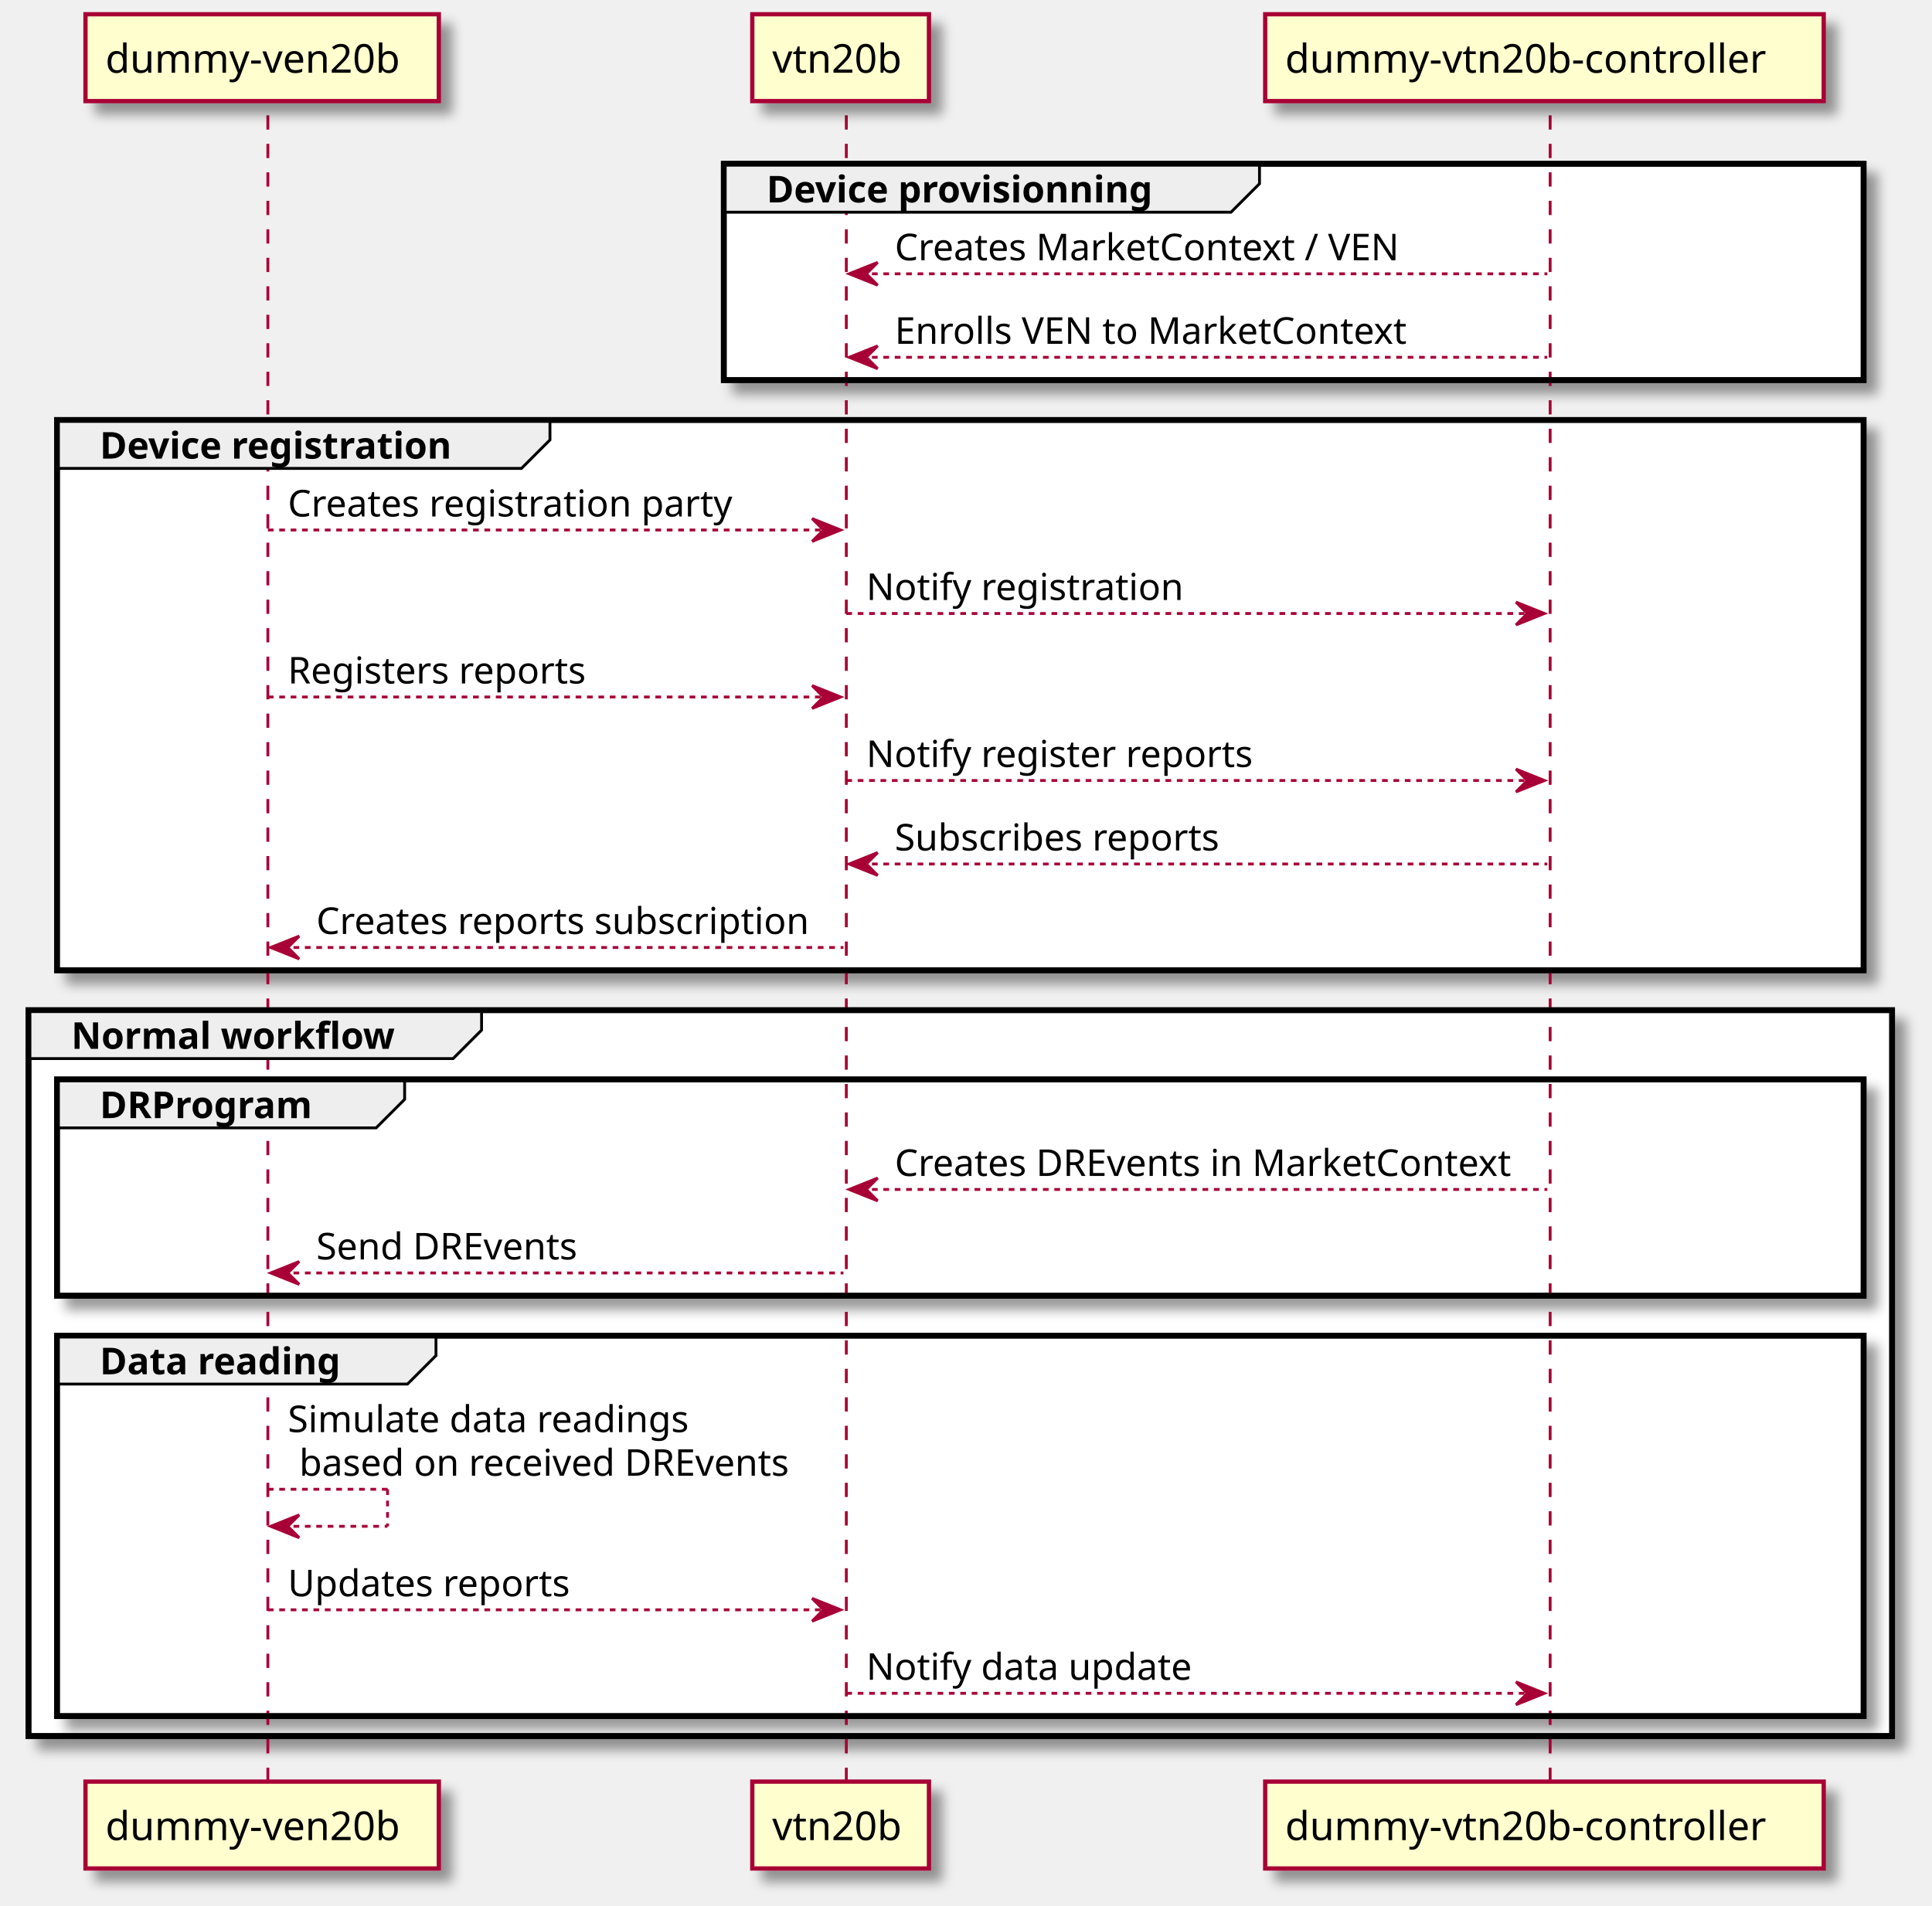
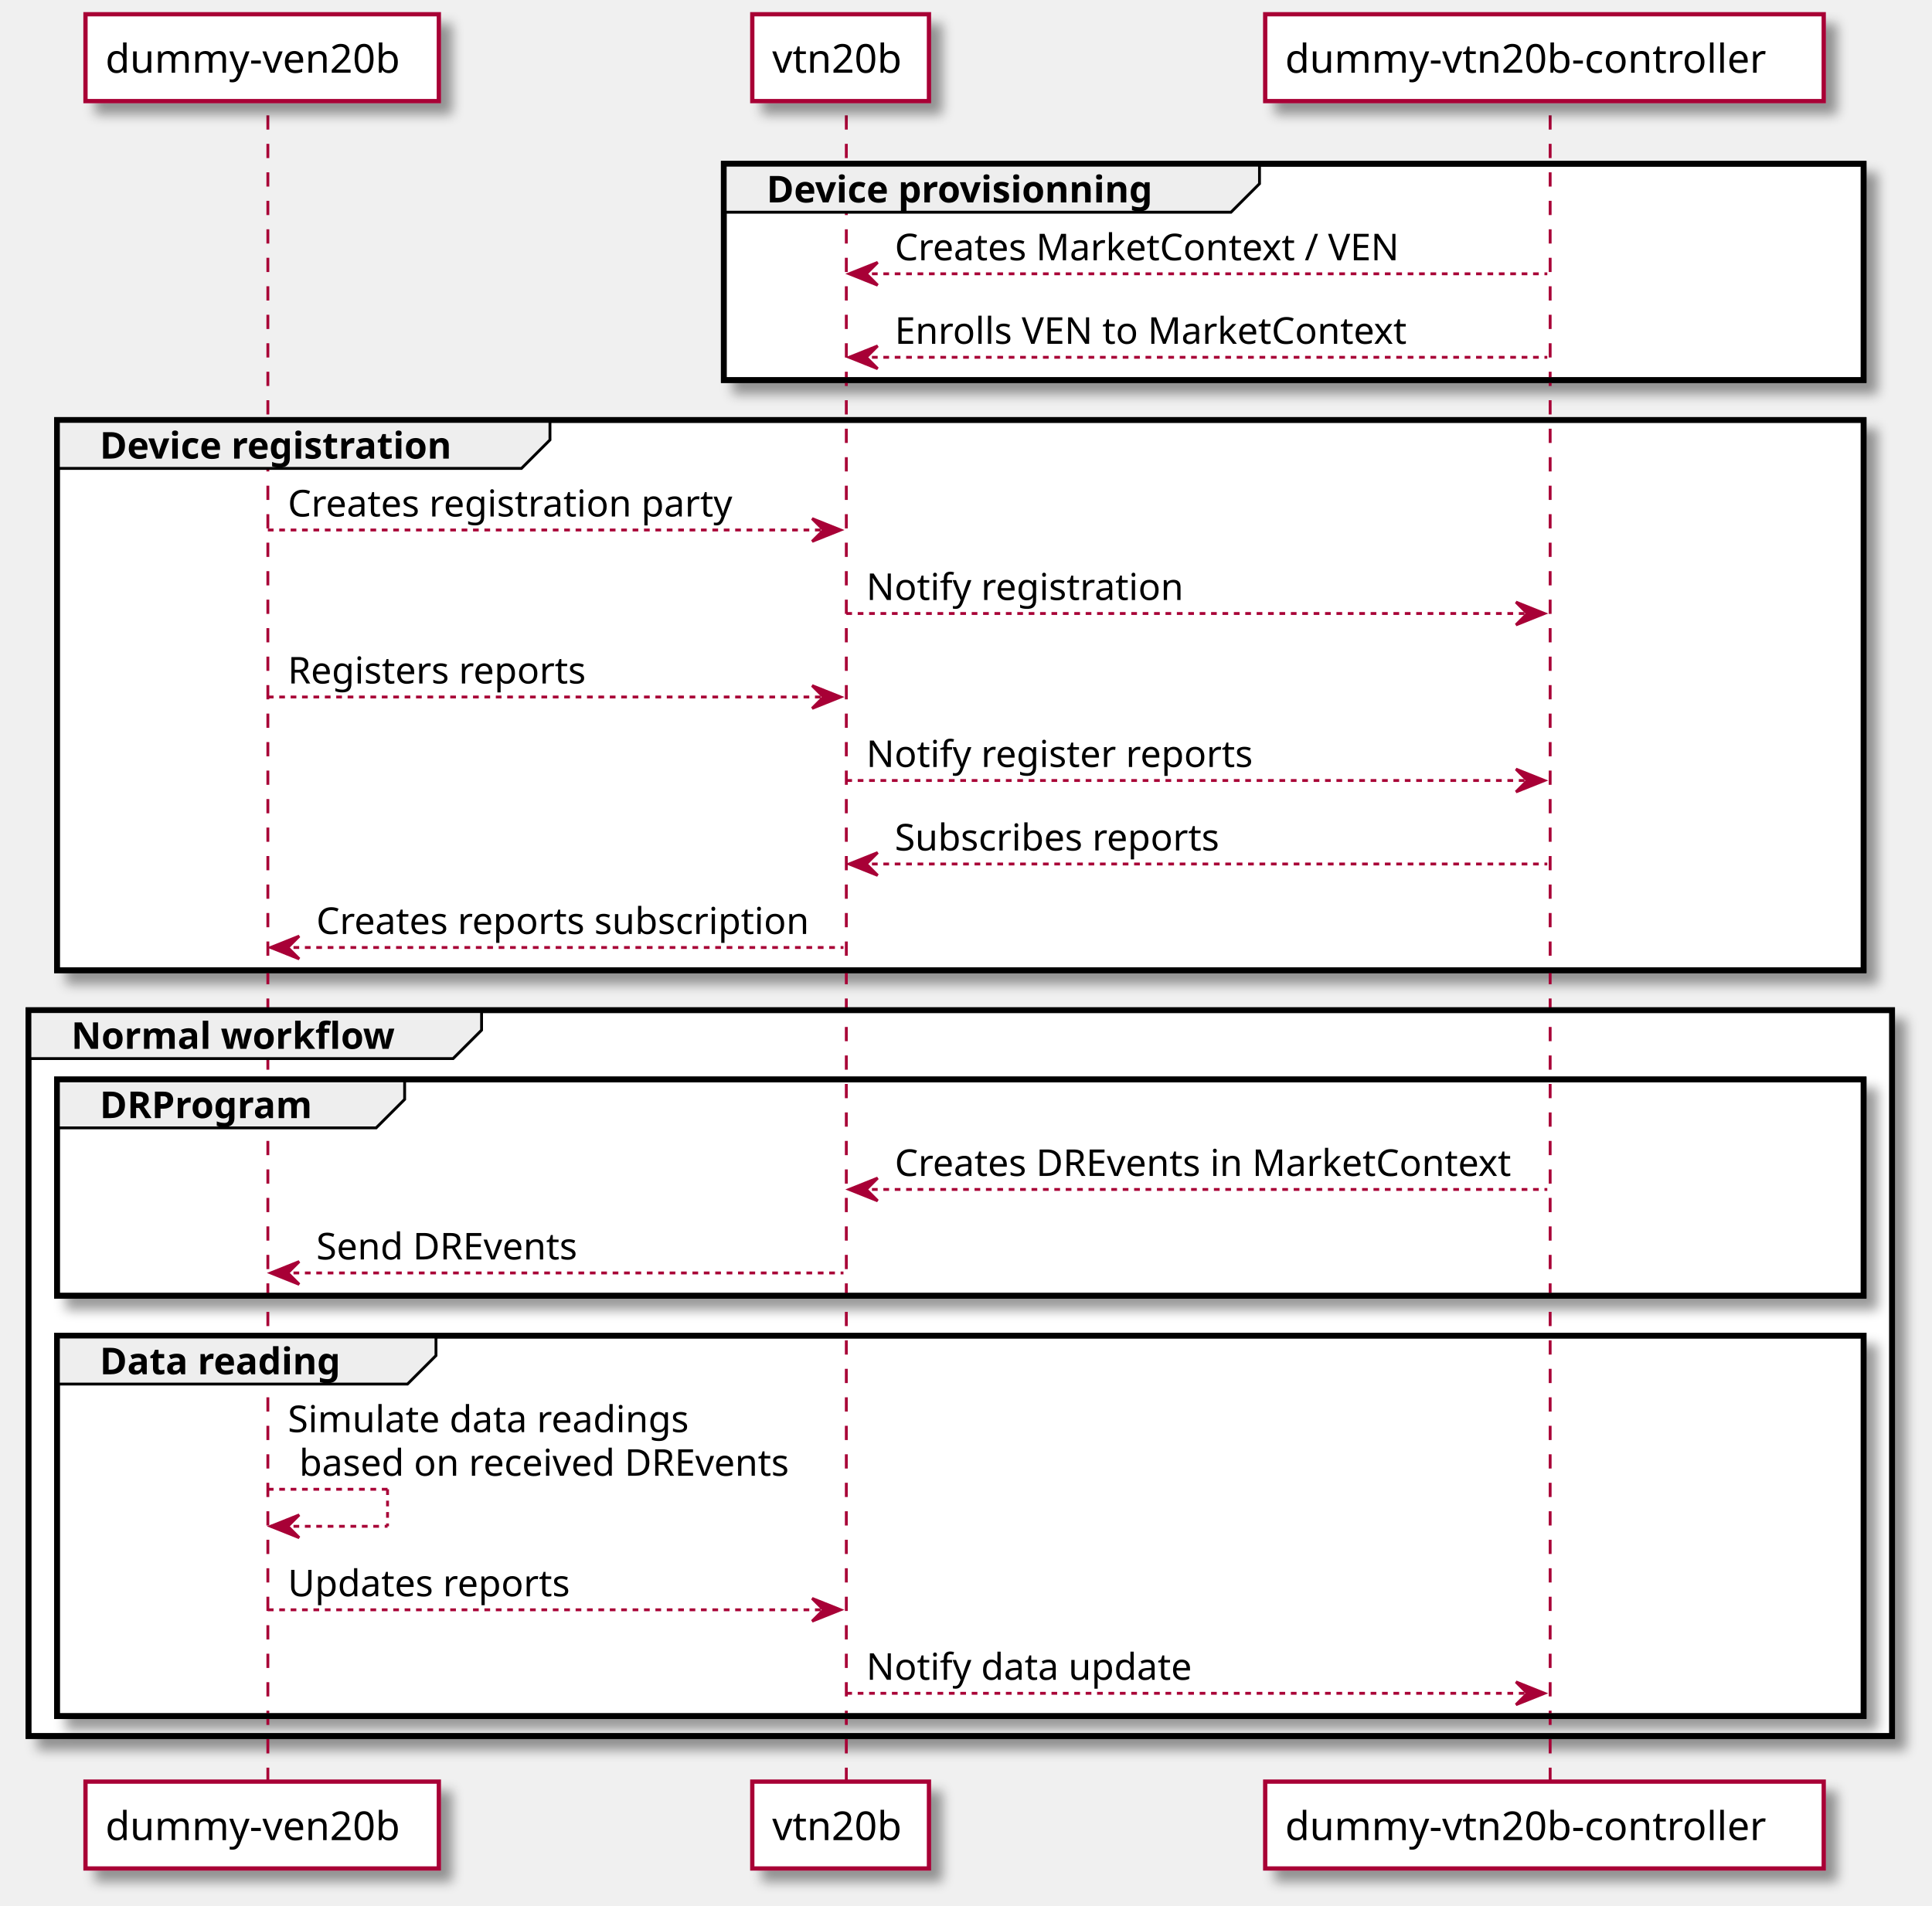
<svg xmlns="http://www.w3.org/2000/svg" contentScriptType="application/ecmascript" contentStyleType="text/css" height="669px" preserveAspectRatio="none" style="width:678px;height:669px;" version="1.1" viewBox="0 0 678 669" width="678px" zoomAndPan="magnify">
  <defs>
-     <filter height="300%" id="fnaatn3ylt2ar" width="300%" x="-1" y="-1">
+     <filter height="300%" id="f1c91762hit5y4" width="300%" x="-1" y="-1">
      <feGaussianBlur result="blurOut" stdDeviation="2.0" />
      <feColorMatrix in="blurOut" result="blurOut2" type="matrix" values="0 0 0 0 0 0 0 0 0 0 0 0 0 0 0 0 0 0 .4 0" />
      <feOffset dx="4.0" dy="4.0" in="blurOut2" result="blurOut3" />
      <feBlend in="SourceGraphic" in2="blurOut3" mode="normal" />
    </filter>
  </defs>
  <g>
-     <rect fill="#FFFFFF" filter="url(#fnaatn3ylt2ar)" height="75.932" style="stroke: #000000; stroke-width: 2.0;" width="400" x="254" y="57.488" />
-     <rect fill="#FFFFFF" filter="url(#fnaatn3ylt2ar)" height="193.174" style="stroke: #000000; stroke-width: 2.0;" width="634" x="20" y="147.42" />
-     <rect fill="#FFFFFF" filter="url(#fnaatn3ylt2ar)" height="254.795" style="stroke: #000000; stroke-width: 2.0;" width="654" x="10" y="354.594" />
-     <rect fill="#FFFFFF" filter="url(#fnaatn3ylt2ar)" height="75.932" style="stroke: #000000; stroke-width: 2.0;" width="634" x="20" y="378.904" />
-     <rect fill="#FFFFFF" filter="url(#fnaatn3ylt2ar)" height="133.553" style="stroke: #000000; stroke-width: 2.0;" width="634" x="20" y="468.836" />
+     <rect fill="#FFFFFF" filter="url(#f1c91762hit5y4)" height="75.932" style="stroke: #000000; stroke-width: 2.0;" width="400" x="254" y="57.488" />
+     <rect fill="#FFFFFF" filter="url(#f1c91762hit5y4)" height="193.174" style="stroke: #000000; stroke-width: 2.0;" width="634" x="20" y="147.42" />
+     <rect fill="#FFFFFF" filter="url(#f1c91762hit5y4)" height="254.795" style="stroke: #000000; stroke-width: 2.0;" width="654" x="10" y="354.594" />
+     <rect fill="#FFFFFF" filter="url(#f1c91762hit5y4)" height="75.932" style="stroke: #000000; stroke-width: 2.0;" width="634" x="20" y="378.904" />
+     <rect fill="#FFFFFF" filter="url(#f1c91762hit5y4)" height="133.553" style="stroke: #000000; stroke-width: 2.0;" width="634" x="20" y="468.836" />
    <line style="stroke: #A80036; stroke-width: 1.0; stroke-dasharray: 5.0,5.0;" x1="94" x2="94" y1="40.488" y2="626.389" />
    <line style="stroke: #A80036; stroke-width: 1.0; stroke-dasharray: 5.0,5.0;" x1="297" x2="297" y1="40.488" y2="626.389" />
    <line style="stroke: #A80036; stroke-width: 1.0; stroke-dasharray: 5.0,5.0;" x1="544" x2="544" y1="40.488" y2="626.389" />
-     <rect fill="#FEFECE" filter="url(#fnaatn3ylt2ar)" height="30.488" style="stroke: #A80036; stroke-width: 1.5;" width="124" x="30" y="5" />
+     <rect fill="#FFFFFF" filter="url(#f1c91762hit5y4)" height="30.488" style="stroke: #A80036; stroke-width: 1.5;" width="124" x="30" y="5" />
    <text fill="#000000" font-family="sans-serif" font-size="14" lengthAdjust="spacingAndGlyphs" textLength="110" x="37" y="25.535">dummy-ven20b</text>
-     <rect fill="#FEFECE" filter="url(#fnaatn3ylt2ar)" height="30.488" style="stroke: #A80036; stroke-width: 1.5;" width="124" x="30" y="625.389" />
+     <rect fill="#FFFFFF" filter="url(#f1c91762hit5y4)" height="30.488" style="stroke: #A80036; stroke-width: 1.5;" width="124" x="30" y="625.389" />
    <text fill="#000000" font-family="sans-serif" font-size="14" lengthAdjust="spacingAndGlyphs" textLength="110" x="37" y="645.924">dummy-ven20b</text>
-     <rect fill="#FEFECE" filter="url(#fnaatn3ylt2ar)" height="30.488" style="stroke: #A80036; stroke-width: 1.5;" width="62" x="264" y="5" />
+     <rect fill="#FFFFFF" filter="url(#f1c91762hit5y4)" height="30.488" style="stroke: #A80036; stroke-width: 1.5;" width="62" x="264" y="5" />
    <text fill="#000000" font-family="sans-serif" font-size="14" lengthAdjust="spacingAndGlyphs" textLength="48" x="271" y="25.535">vtn20b</text>
-     <rect fill="#FEFECE" filter="url(#fnaatn3ylt2ar)" height="30.488" style="stroke: #A80036; stroke-width: 1.5;" width="62" x="264" y="625.389" />
+     <rect fill="#FFFFFF" filter="url(#f1c91762hit5y4)" height="30.488" style="stroke: #A80036; stroke-width: 1.5;" width="62" x="264" y="625.389" />
    <text fill="#000000" font-family="sans-serif" font-size="14" lengthAdjust="spacingAndGlyphs" textLength="48" x="271" y="645.924">vtn20b</text>
-     <rect fill="#FEFECE" filter="url(#fnaatn3ylt2ar)" height="30.488" style="stroke: #A80036; stroke-width: 1.5;" width="196" x="444" y="5" />
+     <rect fill="#FFFFFF" filter="url(#f1c91762hit5y4)" height="30.488" style="stroke: #A80036; stroke-width: 1.5;" width="196" x="444" y="5" />
    <text fill="#000000" font-family="sans-serif" font-size="14" lengthAdjust="spacingAndGlyphs" textLength="182" x="451" y="25.535">dummy-vtn20b-controller</text>
-     <rect fill="#FEFECE" filter="url(#fnaatn3ylt2ar)" height="30.488" style="stroke: #A80036; stroke-width: 1.5;" width="196" x="444" y="625.389" />
+     <rect fill="#FFFFFF" filter="url(#f1c91762hit5y4)" height="30.488" style="stroke: #A80036; stroke-width: 1.5;" width="196" x="444" y="625.389" />
    <text fill="#000000" font-family="sans-serif" font-size="14" lengthAdjust="spacingAndGlyphs" textLength="182" x="451" y="645.924">dummy-vtn20b-controller</text>
    <path d="M254,57.488 L442,57.488 L442,64.488 L432,74.488 L254,74.488 L254,57.488 " fill="#EEEEEE" style="stroke: #000000; stroke-width: 1.0;" />
    <rect fill="none" height="75.932" style="stroke: #000000; stroke-width: 2.0;" width="400" x="254" y="57.488" />
    <text fill="#000000" font-family="sans-serif" font-size="13" font-weight="bold" lengthAdjust="spacingAndGlyphs" textLength="143" x="269" y="71.057">Device provisionning</text>
    <polygon fill="#A80036" points="308,92.109,298,96.109,308,100.109,304,96.109" style="stroke: #A80036; stroke-width: 1.0;" />
    <line style="stroke: #A80036; stroke-width: 1.0; stroke-dasharray: 2.0,2.0;" x1="302" x2="543" y1="96.109" y2="96.109" />
    <text fill="#000000" font-family="sans-serif" font-size="13" lengthAdjust="spacingAndGlyphs" textLength="184" x="314" y="91.367">Creates MarketContext / VEN</text>
    <polygon fill="#A80036" points="308,121.42,298,125.42,308,129.42,304,125.42" style="stroke: #A80036; stroke-width: 1.0;" />
    <line style="stroke: #A80036; stroke-width: 1.0; stroke-dasharray: 2.0,2.0;" x1="302" x2="543" y1="125.42" y2="125.42" />
    <text fill="#000000" font-family="sans-serif" font-size="13" lengthAdjust="spacingAndGlyphs" textLength="186" x="314" y="120.678">Enrolls VEN to MarketContext</text>
    <path d="M20,147.42 L193,147.42 L193,154.42 L183,164.42 L20,164.42 L20,147.42 " fill="#EEEEEE" style="stroke: #000000; stroke-width: 1.0;" />
    <rect fill="none" height="193.174" style="stroke: #000000; stroke-width: 2.0;" width="634" x="20" y="147.42" />
    <text fill="#000000" font-family="sans-serif" font-size="13" font-weight="bold" lengthAdjust="spacingAndGlyphs" textLength="128" x="35" y="160.988">Device registration</text>
    <polygon fill="#A80036" points="285,182.041,295,186.041,285,190.041,289,186.041" style="stroke: #A80036; stroke-width: 1.0;" />
    <line style="stroke: #A80036; stroke-width: 1.0; stroke-dasharray: 2.0,2.0;" x1="94" x2="291" y1="186.041" y2="186.041" />
    <text fill="#000000" font-family="sans-serif" font-size="13" lengthAdjust="spacingAndGlyphs" textLength="160" x="101" y="181.299">Creates registration party</text>
    <polygon fill="#A80036" points="532,211.352,542,215.352,532,219.352,536,215.352" style="stroke: #A80036; stroke-width: 1.0;" />
    <line style="stroke: #A80036; stroke-width: 1.0; stroke-dasharray: 2.0,2.0;" x1="297" x2="538" y1="215.352" y2="215.352" />
    <text fill="#000000" font-family="sans-serif" font-size="13" lengthAdjust="spacingAndGlyphs" textLength="116" x="304" y="210.609">Notify registration</text>
    <polygon fill="#A80036" points="285,240.662,295,244.662,285,248.662,289,244.662" style="stroke: #A80036; stroke-width: 1.0;" />
    <line style="stroke: #A80036; stroke-width: 1.0; stroke-dasharray: 2.0,2.0;" x1="94" x2="291" y1="244.662" y2="244.662" />
    <text fill="#000000" font-family="sans-serif" font-size="13" lengthAdjust="spacingAndGlyphs" textLength="107" x="101" y="239.92">Registers reports</text>
    <polygon fill="#A80036" points="532,269.973,542,273.973,532,277.973,536,273.973" style="stroke: #A80036; stroke-width: 1.0;" />
    <line style="stroke: #A80036; stroke-width: 1.0; stroke-dasharray: 2.0,2.0;" x1="297" x2="538" y1="273.973" y2="273.973" />
    <text fill="#000000" font-family="sans-serif" font-size="13" lengthAdjust="spacingAndGlyphs" textLength="140" x="304" y="269.231">Notify register reports</text>
    <polygon fill="#A80036" points="308,299.283,298,303.283,308,307.283,304,303.283" style="stroke: #A80036; stroke-width: 1.0;" />
    <line style="stroke: #A80036; stroke-width: 1.0; stroke-dasharray: 2.0,2.0;" x1="302" x2="543" y1="303.283" y2="303.283" />
    <text fill="#000000" font-family="sans-serif" font-size="13" lengthAdjust="spacingAndGlyphs" textLength="117" x="314" y="298.541">Subscribes reports</text>
    <polygon fill="#A80036" points="105,328.594,95,332.594,105,336.594,101,332.594" style="stroke: #A80036; stroke-width: 1.0;" />
    <line style="stroke: #A80036; stroke-width: 1.0; stroke-dasharray: 2.0,2.0;" x1="99" x2="296" y1="332.594" y2="332.594" />
    <text fill="#000000" font-family="sans-serif" font-size="13" lengthAdjust="spacingAndGlyphs" textLength="179" x="111" y="327.852">Creates reports subscription</text>
    <path d="M10,354.594 L169,354.594 L169,361.594 L159,371.594 L10,371.594 L10,354.594 " fill="#EEEEEE" style="stroke: #000000; stroke-width: 1.0;" />
    <rect fill="none" height="254.795" style="stroke: #000000; stroke-width: 2.0;" width="654" x="10" y="354.594" />
    <text fill="#000000" font-family="sans-serif" font-size="13" font-weight="bold" lengthAdjust="spacingAndGlyphs" textLength="114" x="25" y="368.162">Normal workflow</text>
    <path d="M20,378.904 L142,378.904 L142,385.904 L132,395.904 L20,395.904 L20,378.904 " fill="#EEEEEE" style="stroke: #000000; stroke-width: 1.0;" />
    <rect fill="none" height="75.932" style="stroke: #000000; stroke-width: 2.0;" width="634" x="20" y="378.904" />
    <text fill="#000000" font-family="sans-serif" font-size="13" font-weight="bold" lengthAdjust="spacingAndGlyphs" textLength="77" x="35" y="392.473">DRProgram</text>
    <polygon fill="#A80036" points="308,413.525,298,417.525,308,421.525,304,417.525" style="stroke: #A80036; stroke-width: 1.0;" />
    <line style="stroke: #A80036; stroke-width: 1.0; stroke-dasharray: 2.0,2.0;" x1="302" x2="543" y1="417.525" y2="417.525" />
    <text fill="#000000" font-family="sans-serif" font-size="13" lengthAdjust="spacingAndGlyphs" textLength="223" x="314" y="412.783">Creates DREvents in MarketContext</text>
    <polygon fill="#A80036" points="105,442.836,95,446.836,105,450.836,101,446.836" style="stroke: #A80036; stroke-width: 1.0;" />
    <line style="stroke: #A80036; stroke-width: 1.0; stroke-dasharray: 2.0,2.0;" x1="99" x2="296" y1="446.836" y2="446.836" />
    <text fill="#000000" font-family="sans-serif" font-size="13" lengthAdjust="spacingAndGlyphs" textLength="93" x="111" y="442.094">Send DREvents</text>
    <path d="M20,468.836 L153,468.836 L153,475.836 L143,485.836 L20,485.836 L20,468.836 " fill="#EEEEEE" style="stroke: #000000; stroke-width: 1.0;" />
    <rect fill="none" height="133.553" style="stroke: #000000; stroke-width: 2.0;" width="634" x="20" y="468.836" />
    <text fill="#000000" font-family="sans-serif" font-size="13" font-weight="bold" lengthAdjust="spacingAndGlyphs" textLength="88" x="35" y="482.404">Data reading</text>
    <line style="stroke: #A80036; stroke-width: 1.0; stroke-dasharray: 2.0,2.0;" x1="94" x2="136" y1="522.768" y2="522.768" />
    <line style="stroke: #A80036; stroke-width: 1.0; stroke-dasharray: 2.0,2.0;" x1="136" x2="136" y1="522.768" y2="535.768" />
    <line style="stroke: #A80036; stroke-width: 1.0; stroke-dasharray: 2.0,2.0;" x1="95" x2="136" y1="535.768" y2="535.768" />
    <polygon fill="#A80036" points="105,531.768,95,535.768,105,539.768,101,535.768" style="stroke: #A80036; stroke-width: 1.0;" />
    <text fill="#000000" font-family="sans-serif" font-size="13" lengthAdjust="spacingAndGlyphs" textLength="143" x="101" y="502.715">Simulate data readings</text>
    <text fill="#000000" font-family="sans-serif" font-size="13" lengthAdjust="spacingAndGlyphs" textLength="176" x="105" y="518.025">based on received DREvents</text>
    <polygon fill="#A80036" points="285,561.078,295,565.078,285,569.078,289,565.078" style="stroke: #A80036; stroke-width: 1.0;" />
    <line style="stroke: #A80036; stroke-width: 1.0; stroke-dasharray: 2.0,2.0;" x1="94" x2="291" y1="565.078" y2="565.078" />
    <text fill="#000000" font-family="sans-serif" font-size="13" lengthAdjust="spacingAndGlyphs" textLength="100" x="101" y="560.336">Updates reports</text>
    <polygon fill="#A80036" points="532,590.389,542,594.389,532,598.389,536,594.389" style="stroke: #A80036; stroke-width: 1.0;" />
    <line style="stroke: #A80036; stroke-width: 1.0; stroke-dasharray: 2.0,2.0;" x1="297" x2="538" y1="594.389" y2="594.389" />
    <text fill="#000000" font-family="sans-serif" font-size="13" lengthAdjust="spacingAndGlyphs" textLength="117" x="304" y="589.646">Notify data update</text>
  </g>
</svg>
